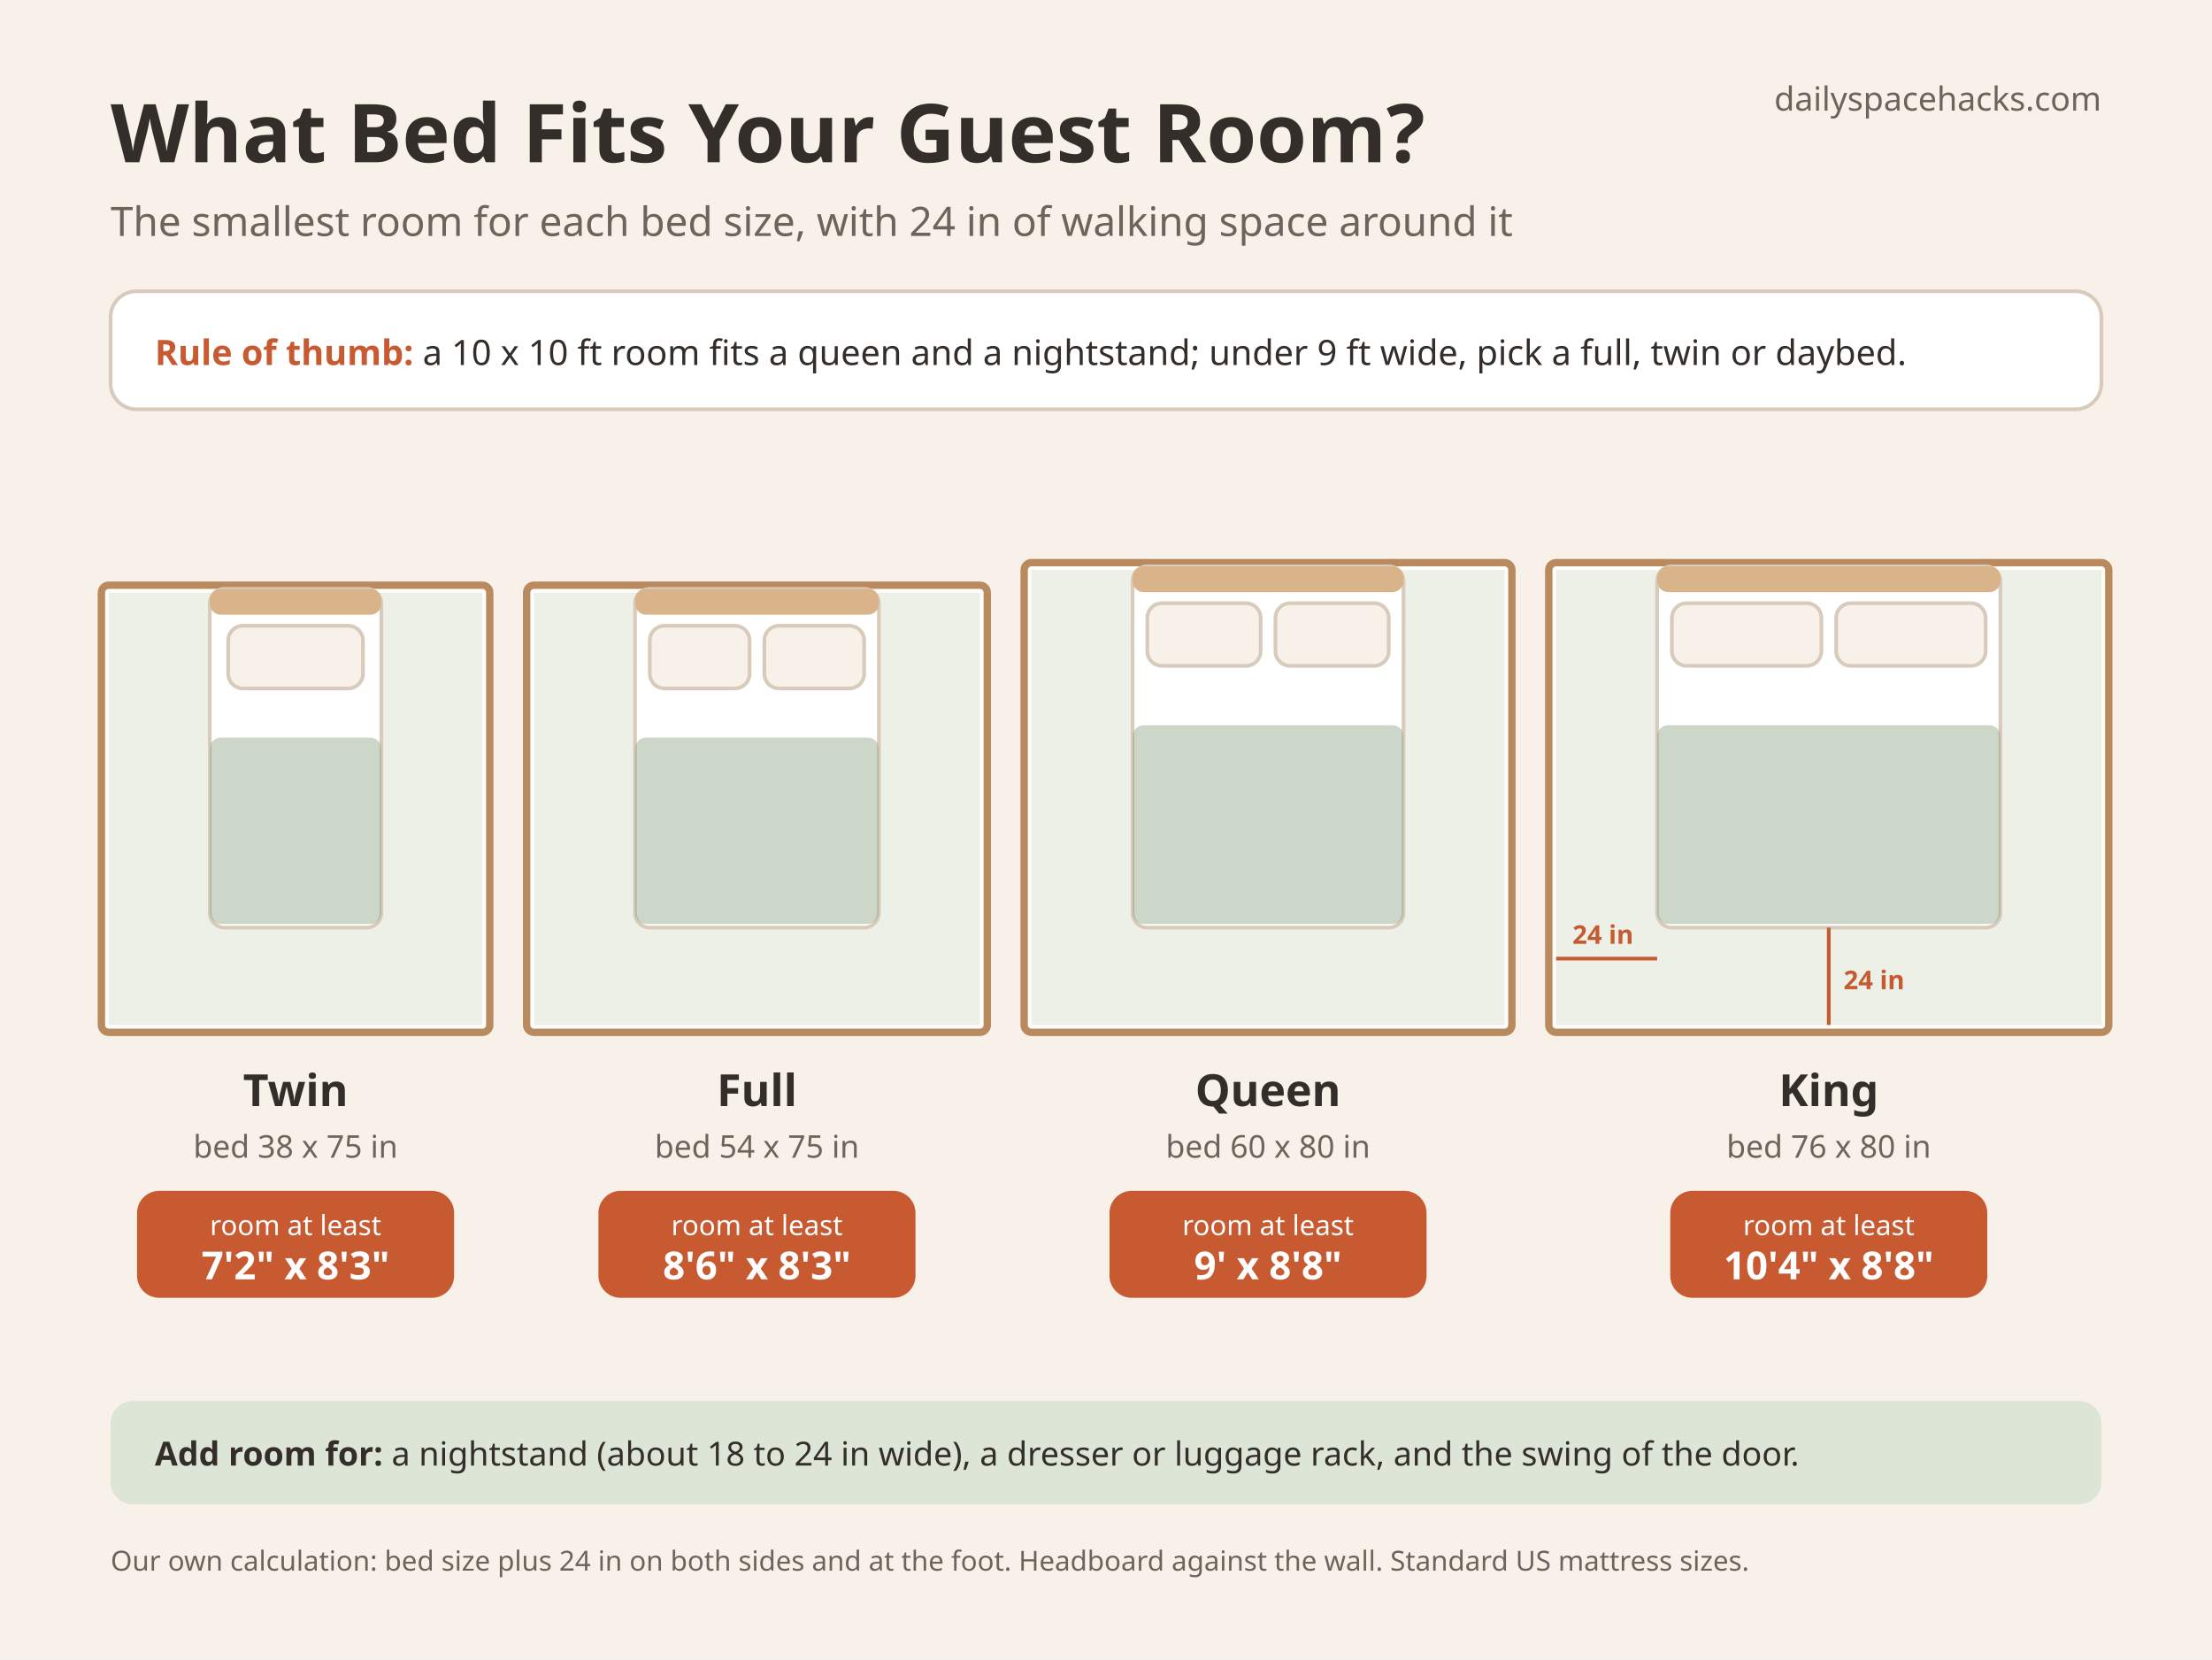
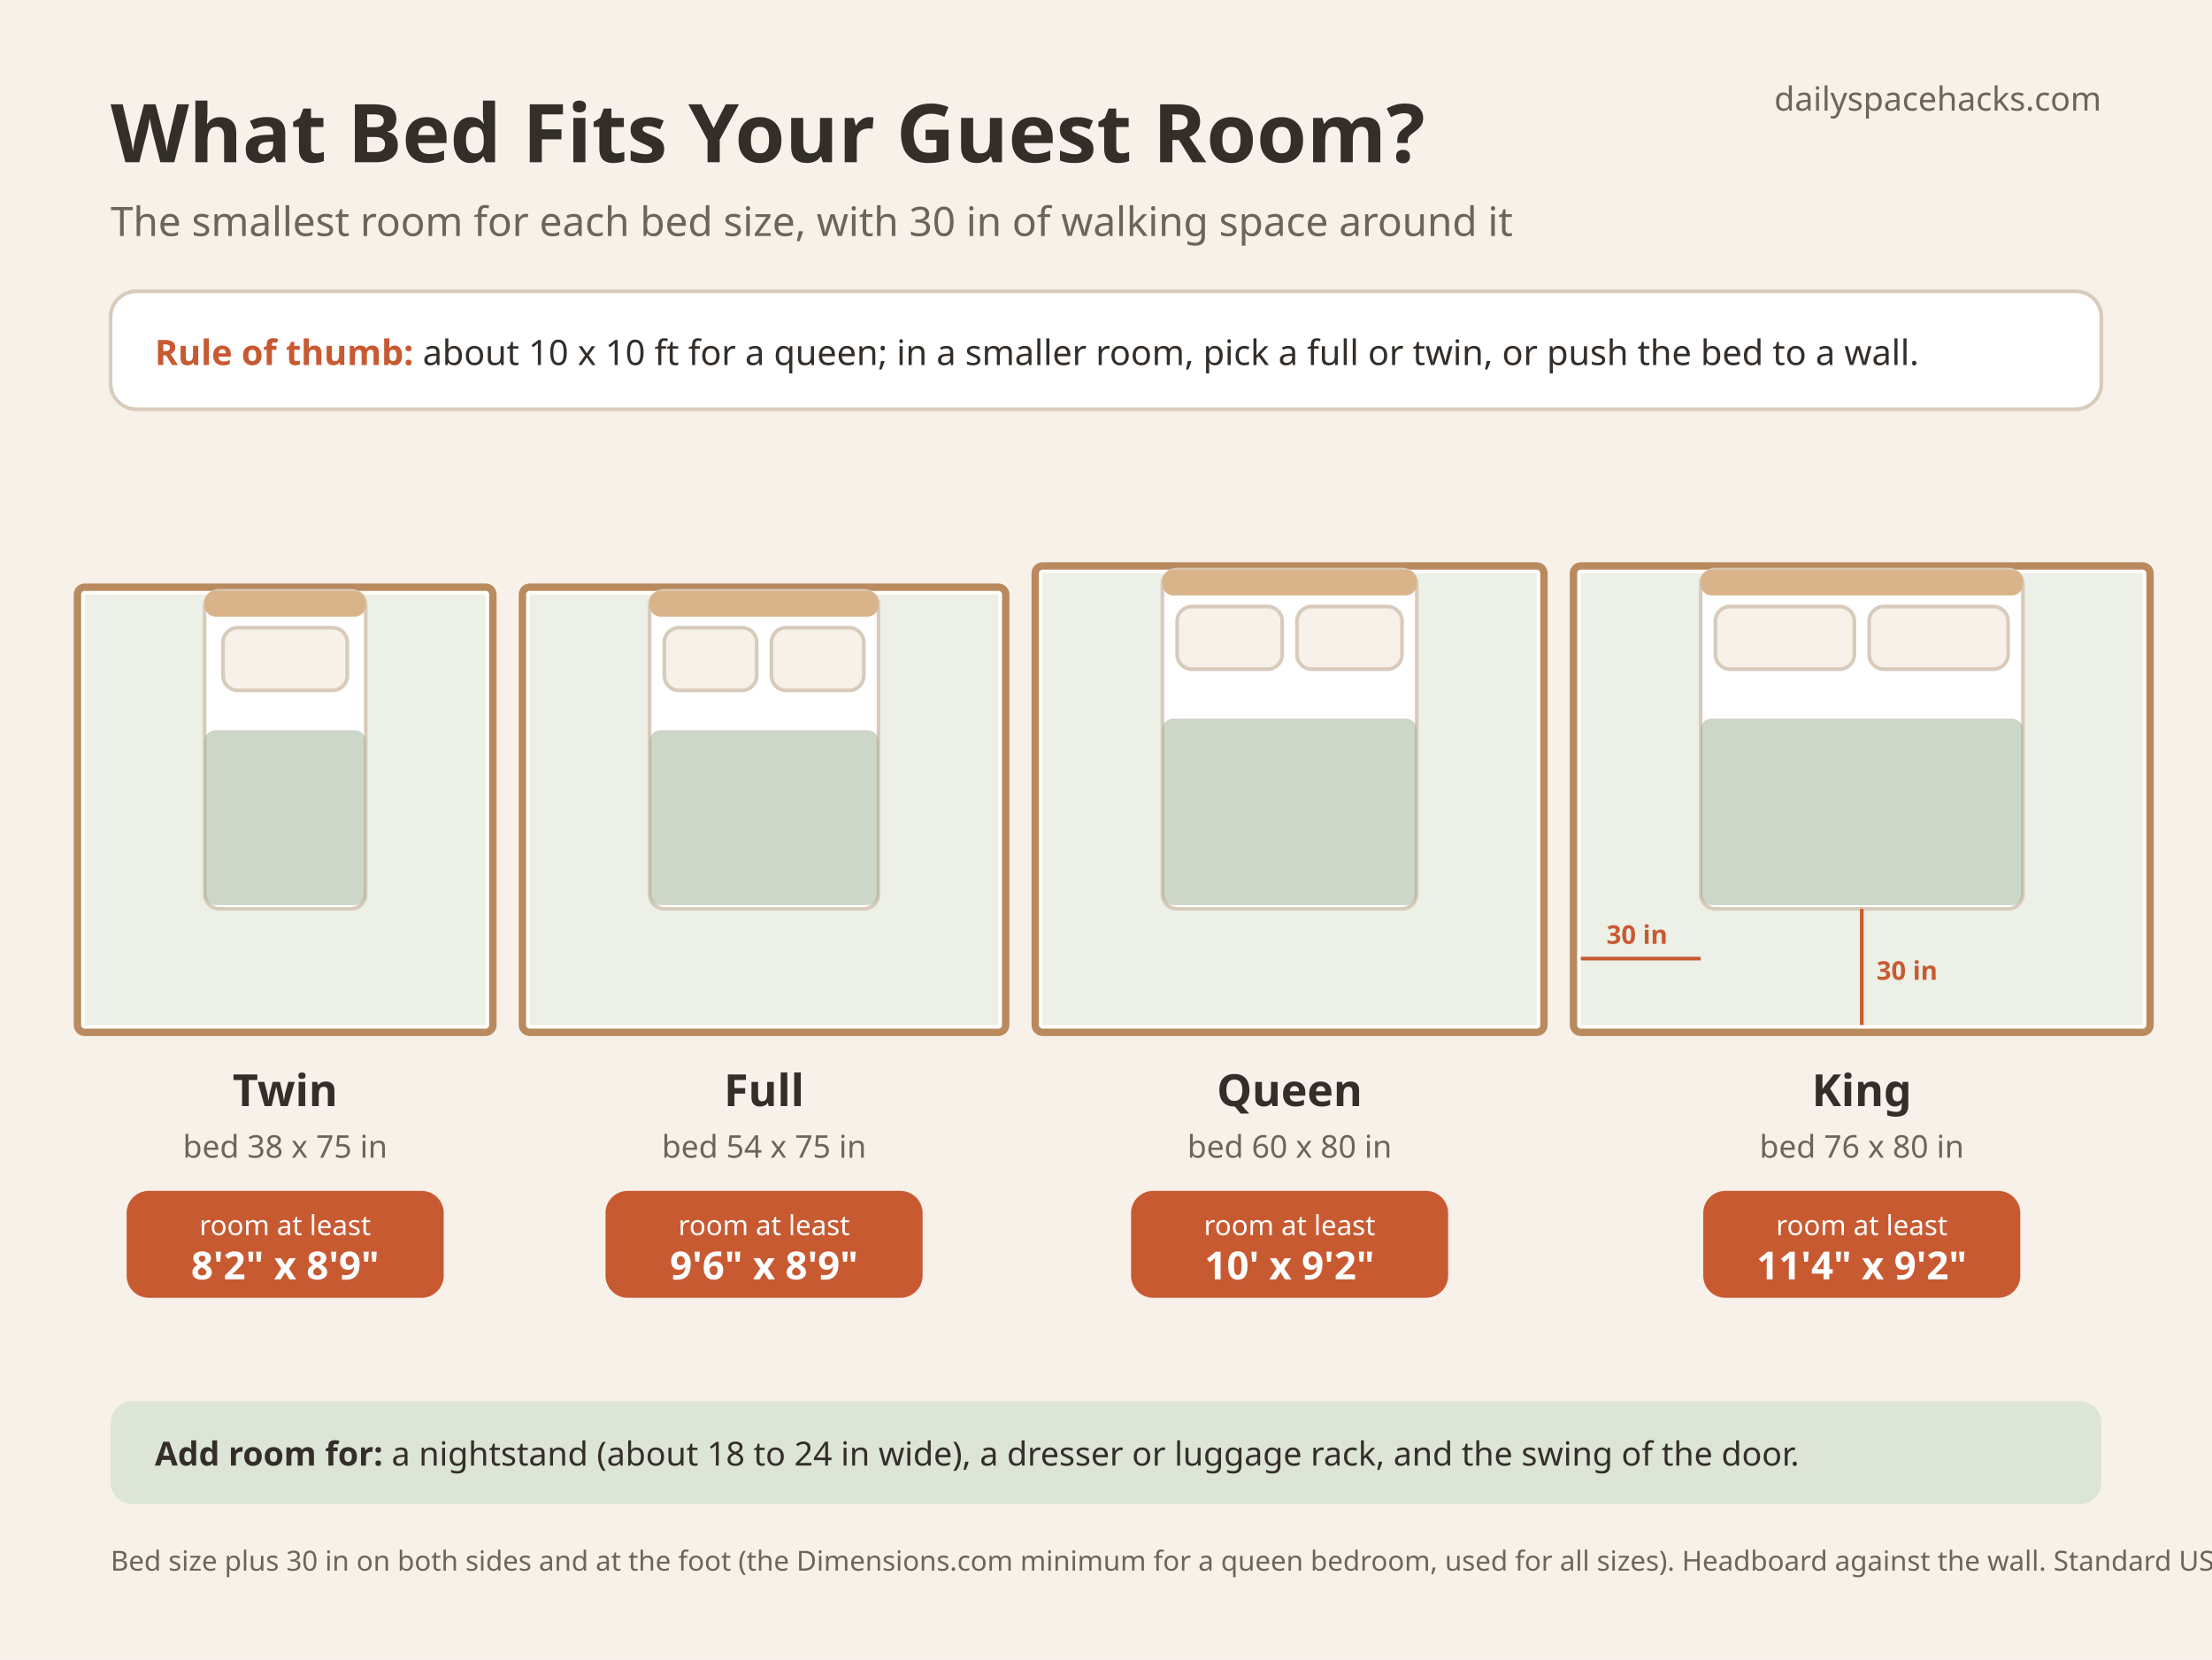
<svg xmlns="http://www.w3.org/2000/svg" viewBox="0 0 1200 900" font-family="Poppins, sans-serif" role="img" aria-labelledby="gb-t gb-d">
  <rect width="1200" height="900" fill="#F7F1E9" />
  <text x="60" y="88" font-size="44" font-weight="700" fill="#342E2A">What Bed Fits Your Guest Room?</text>
-   <text x="60" y="128" font-size="22" fill="#6E645C">The smallest room for each bed size, with 24 in of walking space around it</text>
+   <text x="60" y="128" font-size="22" fill="#6E645C">The smallest room for each bed size, with 30 in of walking space around it</text>
  <text x="1140" y="60" font-size="18" fill="#6E645C" text-anchor="end">dailyspacehacks.com</text>
-   <rect x="55" y="317.45" width="210.7" height="242.55" rx="4" fill="#FFFDF9" stroke="#B98A5E" stroke-width="4" />
-   <rect x="59" y="321.45" width="202.7" height="234.55" fill="#DCE5D6" fill-opacity="0.55" />
-   <rect x="113.8" y="319.45" width="93.1" height="183.75" rx="8" fill="#fff" stroke="#D8CBBB" stroke-width="2" />
-   <rect x="113.8" y="319.45" width="93.1" height="14" rx="6" fill="#D9B48A" />
-   <rect x="123.8" y="339.45" width="73.1" height="34" rx="8" fill="#F7F1E9" stroke="#D8CBBB" stroke-width="2" />
-   <rect x="113.8" y="400.137" width="93.1" height="101.063" rx="6" fill="#8FA689" fill-opacity="0.45" />
-   <text x="160.35" y="600" font-size="24" font-weight="700" fill="#342E2A" text-anchor="middle">Twin</text>
-   <text x="160.35" y="628" font-size="17" fill="#6E645C" text-anchor="middle">bed 38 x 75 in</text>
-   <rect x="74.35" y="646" width="172" height="58" rx="12" fill="#C85A32" />
-   <text x="160.35" y="670" font-size="15" fill="#fff" text-anchor="middle">room at least</text>
-   <text x="160.35" y="694" font-size="21" font-weight="700" fill="#fff" text-anchor="middle">7'2" x 8'3"</text>
-   <rect x="285.7" y="317.45" width="249.9" height="242.55" rx="4" fill="#FFFDF9" stroke="#B98A5E" stroke-width="4" />
-   <rect x="289.7" y="321.45" width="241.9" height="234.55" fill="#DCE5D6" fill-opacity="0.55" />
-   <rect x="344.5" y="319.45" width="132.3" height="183.75" rx="8" fill="#fff" stroke="#D8CBBB" stroke-width="2" />
-   <rect x="344.5" y="319.45" width="132.3" height="14" rx="6" fill="#D9B48A" />
-   <rect x="352.5" y="339.45" width="54.15" height="34" rx="8" fill="#F7F1E9" stroke="#D8CBBB" stroke-width="2" />
-   <rect x="414.65" y="339.45" width="54.15" height="34" rx="8" fill="#F7F1E9" stroke="#D8CBBB" stroke-width="2" />
-   <rect x="344.5" y="400.137" width="132.3" height="101.063" rx="6" fill="#8FA689" fill-opacity="0.45" />
-   <text x="410.65" y="600" font-size="24" font-weight="700" fill="#342E2A" text-anchor="middle">Full</text>
-   <text x="410.65" y="628" font-size="17" fill="#6E645C" text-anchor="middle">bed 54 x 75 in</text>
-   <rect x="324.65" y="646" width="172" height="58" rx="12" fill="#C85A32" />
-   <text x="410.65" y="670" font-size="15" fill="#fff" text-anchor="middle">room at least</text>
-   <text x="410.65" y="694" font-size="21" font-weight="700" fill="#fff" text-anchor="middle">8'6" x 8'3"</text>
-   <rect x="555.6" y="305.2" width="264.6" height="254.8" rx="4" fill="#FFFDF9" stroke="#B98A5E" stroke-width="4" />
-   <rect x="559.6" y="309.2" width="256.6" height="246.8" fill="#DCE5D6" fill-opacity="0.55" />
-   <rect x="614.4" y="307.2" width="147.0" height="196.0" rx="8" fill="#fff" stroke="#D8CBBB" stroke-width="2" />
-   <rect x="614.4" y="307.2" width="147.0" height="14" rx="6" fill="#D9B48A" />
-   <rect x="622.4" y="327.2" width="61.5" height="34" rx="8" fill="#F7F1E9" stroke="#D8CBBB" stroke-width="2" />
-   <rect x="691.9" y="327.2" width="61.5" height="34" rx="8" fill="#F7F1E9" stroke="#D8CBBB" stroke-width="2" />
-   <rect x="614.4" y="393.4" width="147.0" height="107.8" rx="6" fill="#8FA689" fill-opacity="0.45" />
-   <text x="687.9" y="600" font-size="24" font-weight="700" fill="#342E2A" text-anchor="middle">Queen</text>
-   <text x="687.9" y="628" font-size="17" fill="#6E645C" text-anchor="middle">bed 60 x 80 in</text>
-   <rect x="601.9" y="646" width="172" height="58" rx="12" fill="#C85A32" />
-   <text x="687.9" y="670" font-size="15" fill="#fff" text-anchor="middle">room at least</text>
-   <text x="687.9" y="694" font-size="21" font-weight="700" fill="#fff" text-anchor="middle">9' x 8'8"</text>
-   <rect x="840.2" y="305.2" width="303.8" height="254.8" rx="4" fill="#FFFDF9" stroke="#B98A5E" stroke-width="4" />
-   <rect x="844.2" y="309.2" width="295.8" height="246.8" fill="#DCE5D6" fill-opacity="0.55" />
-   <rect x="899.0" y="307.2" width="186.2" height="196.0" rx="8" fill="#fff" stroke="#D8CBBB" stroke-width="2" />
-   <rect x="899.0" y="307.2" width="186.2" height="14" rx="6" fill="#D9B48A" />
-   <rect x="907.0" y="327.2" width="81.1" height="34" rx="8" fill="#F7F1E9" stroke="#D8CBBB" stroke-width="2" />
-   <rect x="996.1" y="327.2" width="81.1" height="34" rx="8" fill="#F7F1E9" stroke="#D8CBBB" stroke-width="2" />
-   <rect x="899.0" y="393.4" width="186.2" height="107.8" rx="6" fill="#8FA689" fill-opacity="0.45" />
-   <text x="992.1" y="600" font-size="24" font-weight="700" fill="#342E2A" text-anchor="middle">King</text>
-   <text x="992.1" y="628" font-size="17" fill="#6E645C" text-anchor="middle">bed 76 x 80 in</text>
-   <rect x="906.1" y="646" width="172" height="58" rx="12" fill="#C85A32" />
-   <text x="992.1" y="670" font-size="15" fill="#fff" text-anchor="middle">room at least</text>
-   <text x="992.1" y="694" font-size="21" font-weight="700" fill="#fff" text-anchor="middle">10'4" x 8'8"</text>
-   <line x1="844.2" y1="520.0" x2="899.0" y2="520.0" stroke="#C85A32" stroke-width="2" />
-   <text x="869.6" y="512.0" font-size="14" font-weight="700" fill="#C85A32" text-anchor="middle">24 in</text>
-   <line x1="992.1" y1="503.2" x2="992.1" y2="556.0" stroke="#C85A32" stroke-width="2" />
-   <text x="1000.1" y="536.6" font-size="14" font-weight="700" fill="#C85A32">24 in</text>
+   <rect x="42" y="318.5" width="225.4" height="241.5" rx="4" fill="#FFFDF9" stroke="#B98A5E" stroke-width="4" />
+   <rect x="46" y="322.5" width="217.4" height="233.5" fill="#DCE5D6" fill-opacity="0.55" />
+   <rect x="111.0" y="320.5" width="87.4" height="172.5" rx="8" fill="#fff" stroke="#D8CBBB" stroke-width="2" />
+   <rect x="111.0" y="320.5" width="87.4" height="14" rx="6" fill="#D9B48A" />
+   <rect x="121.0" y="340.5" width="67.4" height="34" rx="8" fill="#F7F1E9" stroke="#D8CBBB" stroke-width="2" />
+   <rect x="111.0" y="396.125" width="87.4" height="94.875" rx="6" fill="#8FA689" fill-opacity="0.45" />
+   <text x="154.7" y="600" font-size="24" font-weight="700" fill="#342E2A" text-anchor="middle">Twin</text>
+   <text x="154.7" y="628" font-size="17" fill="#6E645C" text-anchor="middle">bed 38 x 75 in</text>
+   <rect x="68.7" y="646" width="172" height="58" rx="12" fill="#C85A32" />
+   <text x="154.7" y="670" font-size="15" fill="#fff" text-anchor="middle">room at least</text>
+   <text x="154.7" y="694" font-size="21" font-weight="700" fill="#fff" text-anchor="middle">8'2" x 8'9"</text>
+   <rect x="283.4" y="318.5" width="262.2" height="241.5" rx="4" fill="#FFFDF9" stroke="#B98A5E" stroke-width="4" />
+   <rect x="287.4" y="322.5" width="254.2" height="233.5" fill="#DCE5D6" fill-opacity="0.55" />
+   <rect x="352.4" y="320.5" width="124.2" height="172.5" rx="8" fill="#fff" stroke="#D8CBBB" stroke-width="2" />
+   <rect x="352.4" y="320.5" width="124.2" height="14" rx="6" fill="#D9B48A" />
+   <rect x="360.4" y="340.5" width="50.1" height="34" rx="8" fill="#F7F1E9" stroke="#D8CBBB" stroke-width="2" />
+   <rect x="418.5" y="340.5" width="50.1" height="34" rx="8" fill="#F7F1E9" stroke="#D8CBBB" stroke-width="2" />
+   <rect x="352.4" y="396.125" width="124.2" height="94.875" rx="6" fill="#8FA689" fill-opacity="0.45" />
+   <text x="414.5" y="600" font-size="24" font-weight="700" fill="#342E2A" text-anchor="middle">Full</text>
+   <text x="414.5" y="628" font-size="17" fill="#6E645C" text-anchor="middle">bed 54 x 75 in</text>
+   <rect x="328.5" y="646" width="172" height="58" rx="12" fill="#C85A32" />
+   <text x="414.5" y="670" font-size="15" fill="#fff" text-anchor="middle">room at least</text>
+   <text x="414.5" y="694" font-size="21" font-weight="700" fill="#fff" text-anchor="middle">9'6" x 8'9"</text>
+   <rect x="561.6" y="307.0" width="276.0" height="253" rx="4" fill="#FFFDF9" stroke="#B98A5E" stroke-width="4" />
+   <rect x="565.6" y="311.0" width="268.0" height="245" fill="#DCE5D6" fill-opacity="0.55" />
+   <rect x="630.6" y="309.0" width="138.0" height="184.0" rx="8" fill="#fff" stroke="#D8CBBB" stroke-width="2" />
+   <rect x="630.6" y="309.0" width="138.0" height="14" rx="6" fill="#D9B48A" />
+   <rect x="638.6" y="329.0" width="57.0" height="34" rx="8" fill="#F7F1E9" stroke="#D8CBBB" stroke-width="2" />
+   <rect x="703.6" y="329.0" width="57.0" height="34" rx="8" fill="#F7F1E9" stroke="#D8CBBB" stroke-width="2" />
+   <rect x="630.6" y="389.8" width="138.0" height="101.2" rx="6" fill="#8FA689" fill-opacity="0.45" />
+   <text x="699.6" y="600" font-size="24" font-weight="700" fill="#342E2A" text-anchor="middle">Queen</text>
+   <text x="699.6" y="628" font-size="17" fill="#6E645C" text-anchor="middle">bed 60 x 80 in</text>
+   <rect x="613.6" y="646" width="172" height="58" rx="12" fill="#C85A32" />
+   <text x="699.6" y="670" font-size="15" fill="#fff" text-anchor="middle">room at least</text>
+   <text x="699.6" y="694" font-size="21" font-weight="700" fill="#fff" text-anchor="middle">10' x 9'2"</text>
+   <rect x="853.6" y="307.0" width="312.8" height="253" rx="4" fill="#FFFDF9" stroke="#B98A5E" stroke-width="4" />
+   <rect x="857.6" y="311.0" width="304.8" height="245" fill="#DCE5D6" fill-opacity="0.55" />
+   <rect x="922.6" y="309.0" width="174.8" height="184.0" rx="8" fill="#fff" stroke="#D8CBBB" stroke-width="2" />
+   <rect x="922.6" y="309.0" width="174.8" height="14" rx="6" fill="#D9B48A" />
+   <rect x="930.6" y="329.0" width="75.4" height="34" rx="8" fill="#F7F1E9" stroke="#D8CBBB" stroke-width="2" />
+   <rect x="1014" y="329.0" width="75.4" height="34" rx="8" fill="#F7F1E9" stroke="#D8CBBB" stroke-width="2" />
+   <rect x="922.6" y="389.8" width="174.8" height="101.2" rx="6" fill="#8FA689" fill-opacity="0.45" />
+   <text x="1010" y="600" font-size="24" font-weight="700" fill="#342E2A" text-anchor="middle">King</text>
+   <text x="1010" y="628" font-size="17" fill="#6E645C" text-anchor="middle">bed 76 x 80 in</text>
+   <rect x="924" y="646" width="172" height="58" rx="12" fill="#C85A32" />
+   <text x="1010" y="670" font-size="15" fill="#fff" text-anchor="middle">room at least</text>
+   <text x="1010" y="694" font-size="21" font-weight="700" fill="#fff" text-anchor="middle">11'4" x 9'2"</text>
+   <line x1="857.6" y1="520.0" x2="922.6" y2="520.0" stroke="#C85A32" stroke-width="2" />
+   <text x="888.1" y="512.0" font-size="14" font-weight="700" fill="#C85A32" text-anchor="middle">30 in</text>
+   <line x1="1010" y1="493.0" x2="1010" y2="556.0" stroke="#C85A32" stroke-width="2" />
+   <text x="1018" y="531.5" font-size="14" font-weight="700" fill="#C85A32">30 in</text>
  <rect x="60" y="158" width="1080" height="64" rx="14" fill="#fff" stroke="#D8CBBB" stroke-width="2" />
  <text x="84" y="198" font-size="19" fill="#342E2A">
-     <tspan font-weight="700" fill="#C85A32">Rule of thumb:</tspan> a 10 x 10 ft room fits a queen and a nightstand; under 9 ft wide, pick a full, twin or daybed.</text>
+     <tspan font-weight="700" fill="#C85A32">Rule of thumb:</tspan> about 10 x 10 ft for a queen; in a smaller room, pick a full or twin, or push the bed to a wall.</text>
  <rect x="60" y="760" width="1080" height="56" rx="12" fill="#DCE5D6" />
  <text x="84" y="795" font-size="18" fill="#342E2A">
    <tspan font-weight="700">Add room for:</tspan> a nightstand (about 18 to 24 in wide), a dresser or luggage rack, and the swing of the door.</text>
-   <text x="60" y="852" font-size="15" fill="#6E645C">Our own calculation: bed size plus 24 in on both sides and at the foot. Headboard against the wall. Standard US mattress sizes.</text>
+   <text x="60" y="852" font-size="15" fill="#6E645C">Bed size plus 30 in on both sides and at the foot (the Dimensions.com minimum for a queen bedroom, used for all sizes). Headboard against the wall. Standard US mattress sizes.</text>
</svg>
